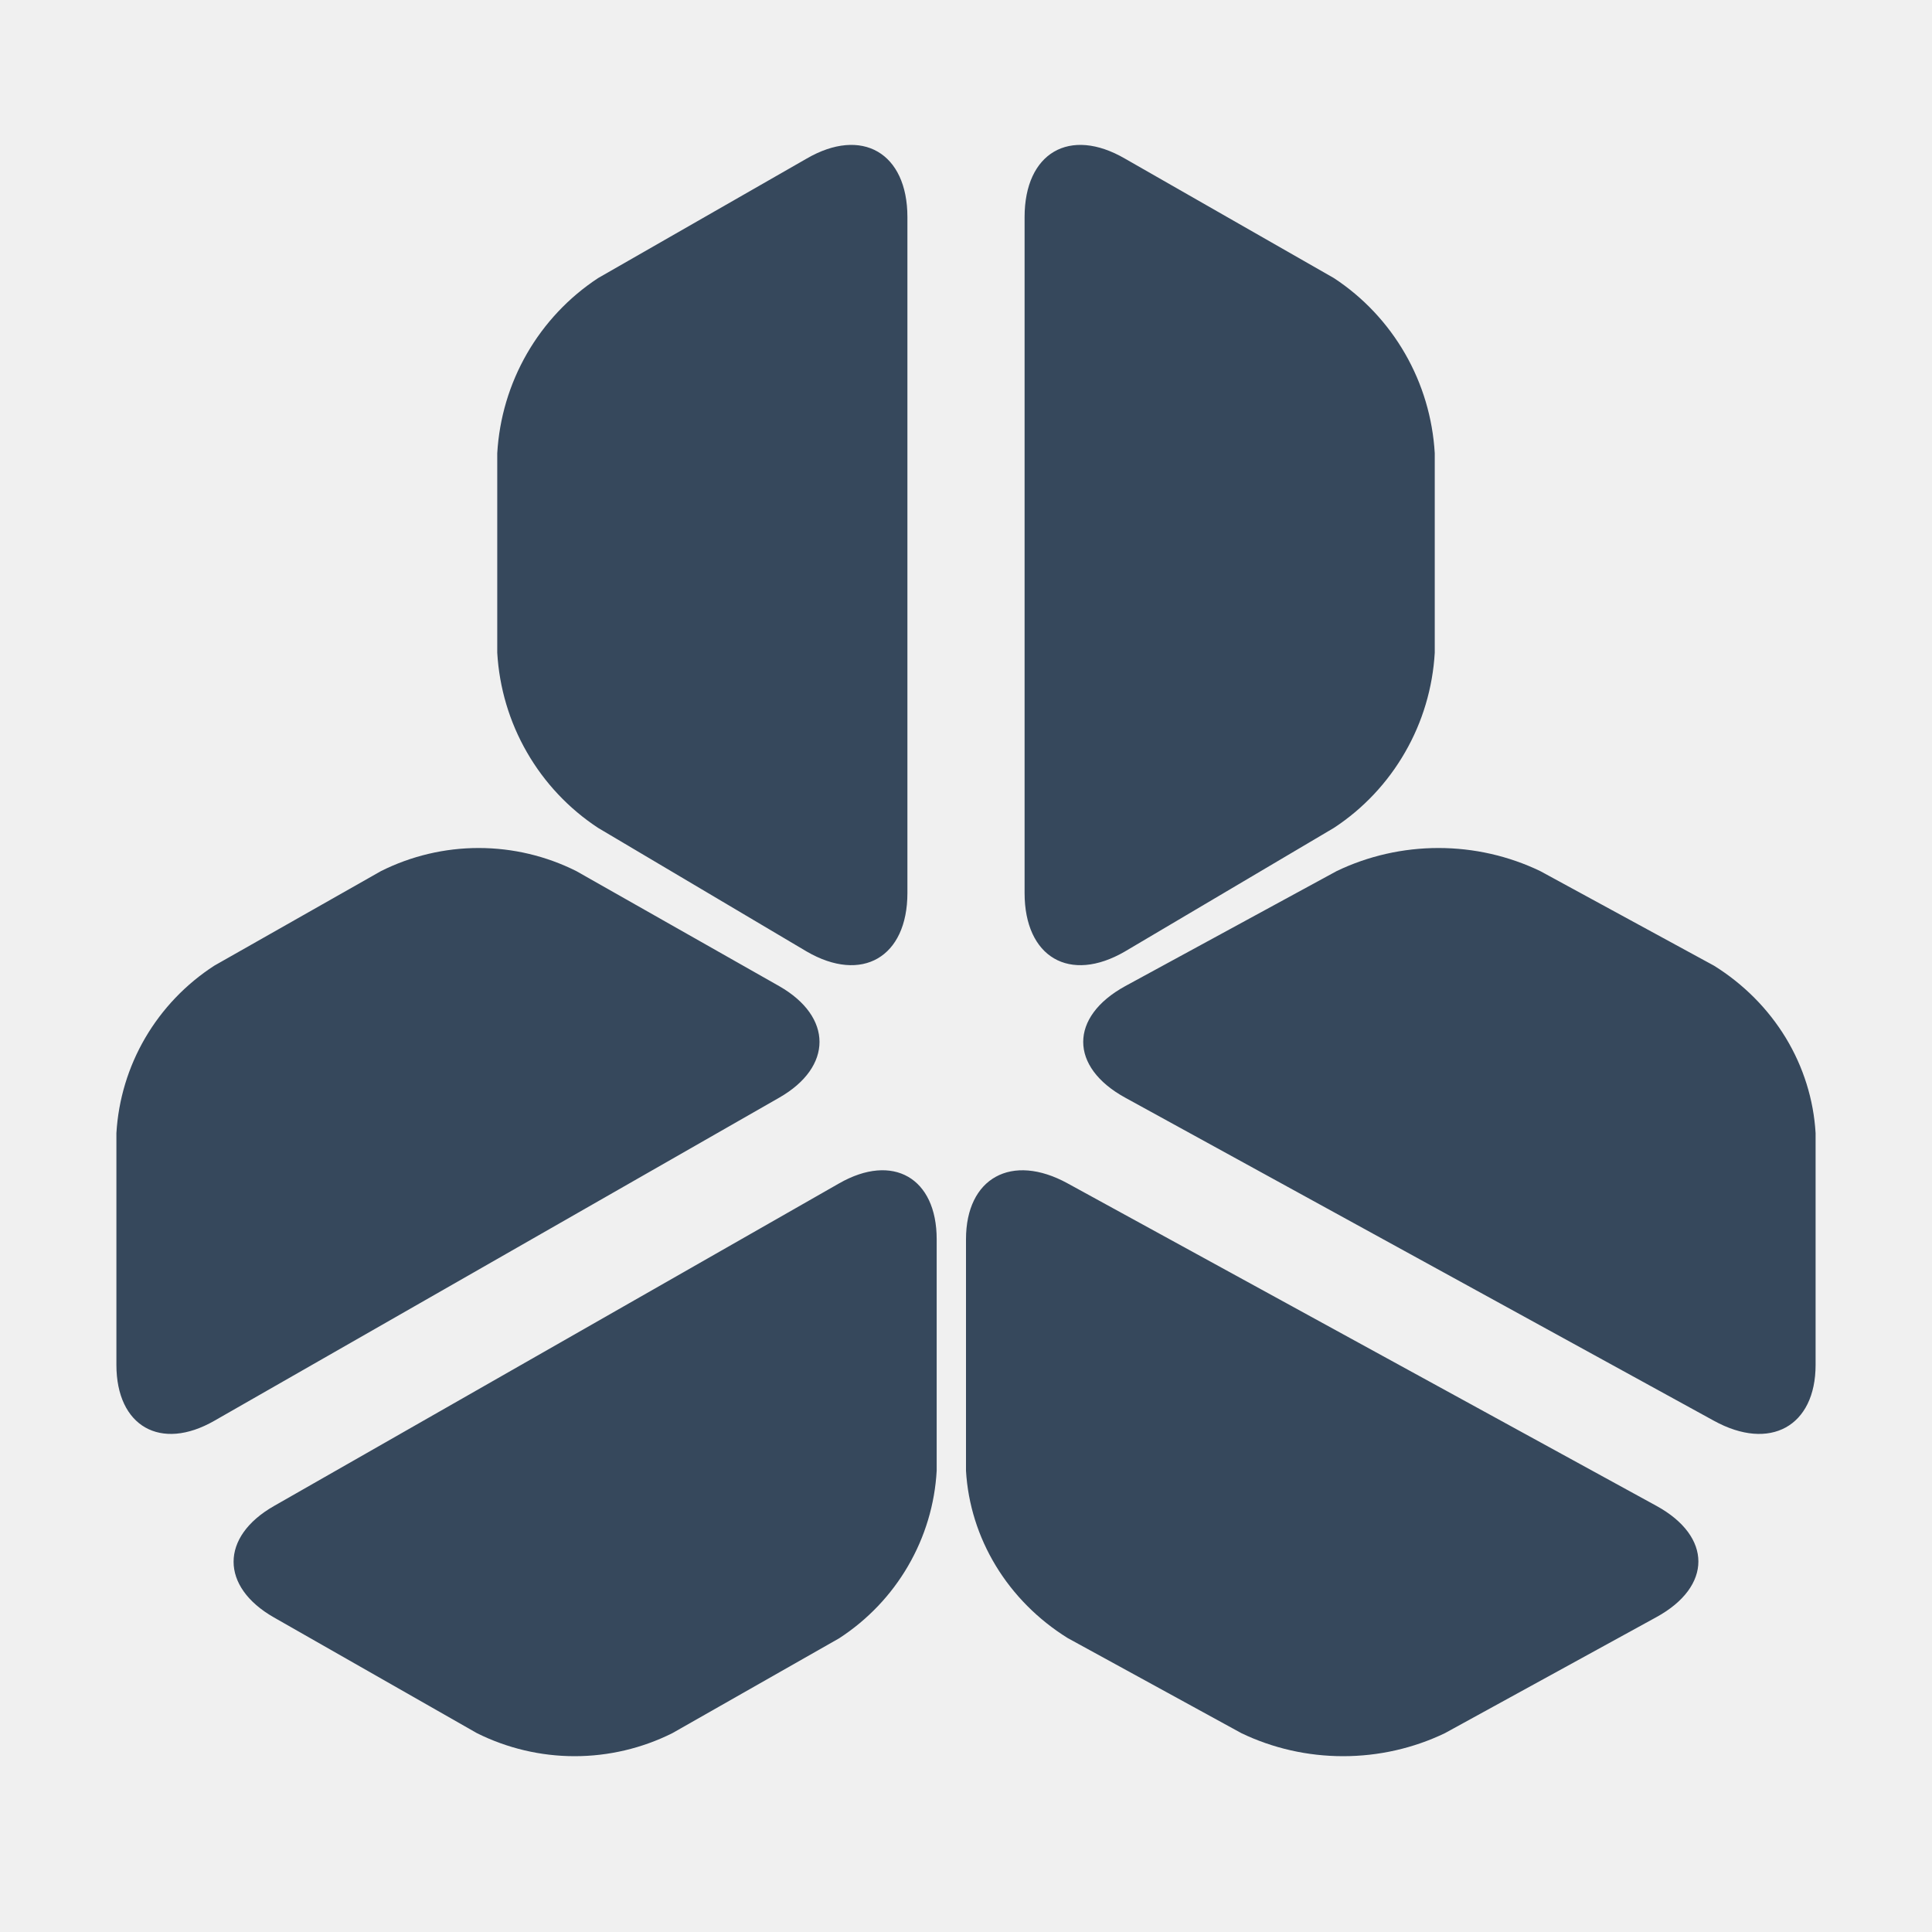
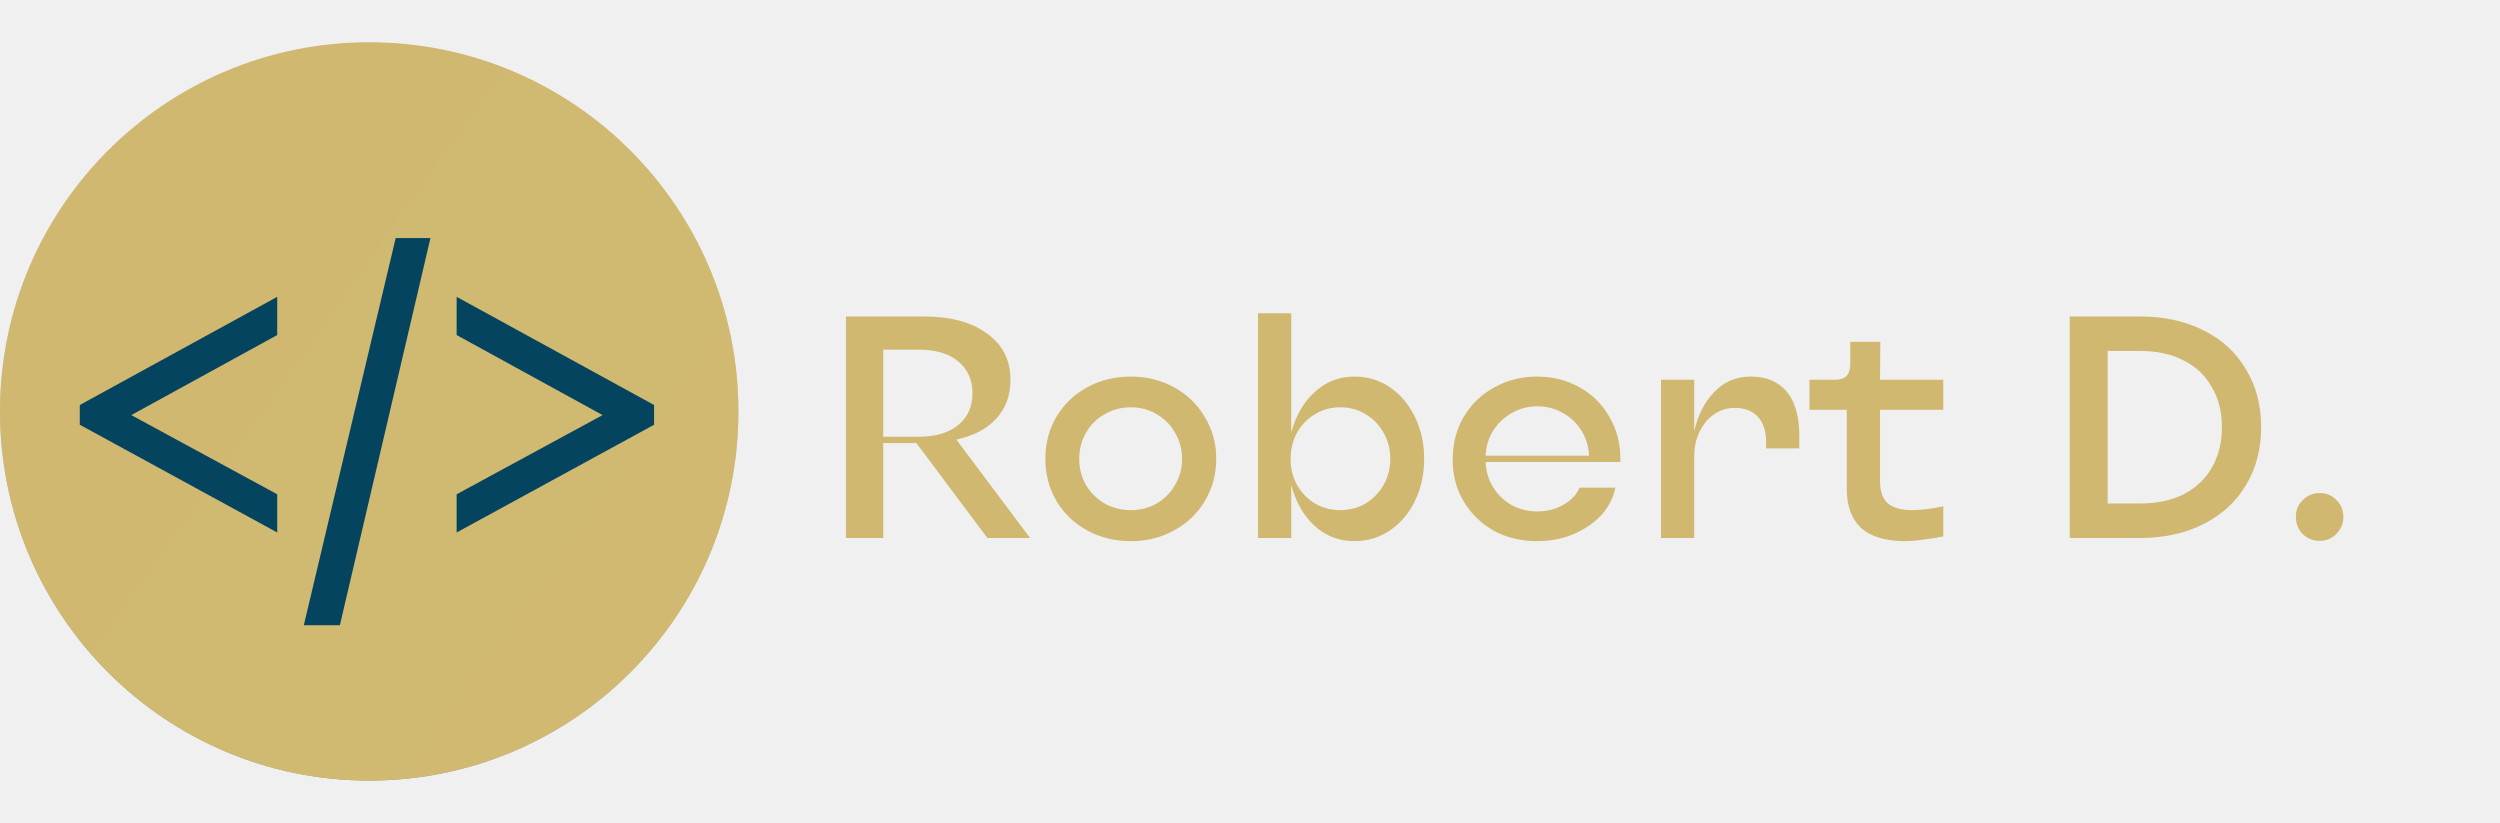
- <svg xmlns="http://www.w3.org/2000/svg" width="40" height="40" viewBox="0 0 40 40" fill="none">
-   <path fill-rule="evenodd" clip-rule="evenodd" d="M10.91 7.321C11.272 6.692 11.777 6.156 12.382 5.758L16.7 3.284C17.845 2.618 18.787 3.164 18.787 4.495V18.488C18.787 19.819 17.845 20.365 16.7 19.699L12.382 17.14C11.777 16.742 11.272 16.206 10.91 15.576C10.547 14.947 10.337 14.24 10.295 13.514V9.384C10.337 8.658 10.547 7.951 10.91 7.321ZM9.91 17.557C10.613 17.557 11.306 17.721 11.932 18.035L16.133 20.417C17.245 21.053 17.245 22.09 16.133 22.726L4.437 29.416C3.325 30.053 2.41 29.531 2.41 28.258V23.46C2.451 22.766 2.655 22.09 3.007 21.488C3.359 20.886 3.849 20.373 4.437 19.993L7.888 18.035C8.515 17.721 9.208 17.557 9.91 17.557ZM27.618 5.758C28.224 6.156 28.728 6.692 29.09 7.321C29.453 7.951 29.663 8.658 29.705 9.384V13.514C29.663 14.24 29.453 14.947 29.09 15.576C28.728 16.206 28.224 16.742 27.618 17.14L23.291 19.699C22.146 20.365 21.213 19.819 21.213 18.488V4.495C21.213 3.164 22.146 2.618 23.291 3.284L27.618 5.758ZM29.782 17.557C29.049 17.557 28.327 17.721 27.674 18.035L23.296 20.417C22.137 21.053 22.137 22.09 23.296 22.726L35.486 29.416C36.645 30.053 37.59 29.531 37.59 28.258V23.46C37.549 22.766 37.338 22.091 36.973 21.488C36.607 20.886 36.098 20.374 35.486 19.993L31.889 18.035C31.236 17.721 30.514 17.557 29.782 17.557ZM9.874 35.883C10.502 36.196 11.195 36.36 11.898 36.36C12.601 36.36 13.294 36.196 13.921 35.883L17.374 33.919C17.962 33.537 18.451 33.024 18.801 32.421C19.152 31.818 19.355 31.142 19.393 30.448V25.657C19.393 24.386 18.487 23.864 17.374 24.5L5.671 31.181C4.558 31.817 4.558 32.852 5.671 33.487L9.874 35.883ZM20.618 32.419C20.253 31.818 20.041 31.145 20 30.452V25.656C20 24.386 20.945 23.865 22.103 24.5L34.294 31.177C35.453 31.812 35.453 32.846 34.294 33.481L29.916 35.883C29.262 36.197 28.541 36.36 27.808 36.36C27.076 36.36 26.354 36.197 25.701 35.883L22.103 33.913C21.492 33.532 20.983 33.02 20.618 32.419Z" fill="#36485C" />
+ <svg xmlns="http://www.w3.org/2000/svg" width="237" height="78" viewBox="0 0 237 78" fill="none">
+   <g clip-path="url(#clip0_330_11628)">
+     <g clip-path="url(#clip1_330_11628)">
+       <rect y="4" width="70" height="70" rx="35" fill="url(#paint0_linear_330_11628)" />
+       <path d="M38.565 88C64.502 88 115.55 67.797 115.55 31.142C115.55 -5.512 121.762 -47.8 95.825 -47.8C69.888 -47.8 -8.398 -15.023 -8.398 21.631C-8.398 58.286 12.628 88 38.565 88Z" fill="url(#paint1_linear_330_11628)" />
+       <path d="M12.446 39.35L26.28 46.858V50.479L7.563 40.266V38.394L26.28 28.14V31.762L12.446 39.35ZM40.807 22.566L32.221 59.268H28.803L37.511 22.566H40.807ZM62.007 38.394V40.266L43.289 50.479V46.858L57.124 39.35L43.289 31.762V28.14L62.007 38.394Z" fill="#05445E" />
+     </g>
+     <path d="M80.192 51V30H87.542C90.102 30 92.112 30.54 93.572 31.62C95.052 32.68 95.792 34.14 95.792 36C95.792 37.48 95.342 38.71 94.442 39.69C93.542 40.67 92.282 41.33 90.662 41.67L97.652 51H93.602L86.852 41.97C86.772 41.99 86.692 42 86.612 42C86.532 42 86.452 42 86.372 42H83.732V51H80.192ZM87.152 41.4C88.712 41.4 89.942 41.03 90.842 40.29C91.742 39.55 92.192 38.55 92.192 37.29C92.192 36.01 91.742 35 90.842 34.26C89.942 33.52 88.712 33.15 87.152 33.15H83.732V41.4H87.152ZM107.2 51.3C105.68 51.3 104.3 50.96 103.06 50.28C101.82 49.6 100.85 48.67 100.15 47.49C99.45 46.29 99.1 44.96 99.1 43.5C99.1 42.02 99.45 40.69 100.15 39.51C100.85 38.33 101.82 37.4 103.06 36.72C104.3 36.04 105.68 35.7 107.2 35.7C108.72 35.7 110.09 36.04 111.31 36.72C112.55 37.4 113.52 38.34 114.22 39.54C114.94 40.72 115.3 42.04 115.3 43.5C115.3 44.96 114.94 46.29 114.22 47.49C113.52 48.67 112.55 49.6 111.31 50.28C110.09 50.96 108.72 51.3 107.2 51.3ZM107.2 48.36C108.1 48.36 108.92 48.15 109.66 47.73C110.4 47.29 110.98 46.7 111.4 45.96C111.84 45.22 112.06 44.4 112.06 43.5C112.06 42.6 111.84 41.78 111.4 41.04C110.98 40.28 110.4 39.69 109.66 39.27C108.92 38.83 108.1 38.61 107.2 38.61C106.3 38.61 105.47 38.83 104.71 39.27C103.97 39.69 103.38 40.28 102.94 41.04C102.52 41.78 102.31 42.6 102.31 43.5C102.31 44.4 102.52 45.22 102.94 45.96C103.38 46.7 103.97 47.29 104.71 47.73C105.47 48.15 106.3 48.36 107.2 48.36ZM128.41 51.3C126.95 51.3 125.69 50.82 124.63 49.86C123.57 48.88 122.83 47.58 122.41 45.96V51H119.26V29.7H122.41V41.01C122.83 39.41 123.57 38.13 124.63 37.17C125.69 36.19 126.95 35.7 128.41 35.7C129.65 35.7 130.77 36.04 131.77 36.72C132.77 37.4 133.56 38.34 134.14 39.54C134.72 40.72 135.01 42.04 135.01 43.5C135.01 44.96 134.72 46.29 134.14 47.49C133.56 48.67 132.77 49.6 131.77 50.28C130.77 50.96 129.65 51.3 128.41 51.3ZM127.06 48.36C127.94 48.36 128.74 48.15 129.46 47.73C130.18 47.29 130.75 46.7 131.17 45.96C131.59 45.22 131.8 44.4 131.8 43.5C131.8 42.6 131.59 41.78 131.17 41.04C130.75 40.28 130.18 39.69 129.46 39.27C128.74 38.83 127.94 38.61 127.06 38.61C126.18 38.61 125.38 38.83 124.66 39.27C123.94 39.69 123.37 40.28 122.95 41.04C122.55 41.78 122.35 42.6 122.35 43.5C122.35 44.4 122.55 45.22 122.95 45.96C123.37 46.7 123.94 47.29 124.66 47.73C125.38 48.15 126.18 48.36 127.06 48.36ZM145.693 51.3C144.193 51.3 142.833 50.97 141.613 50.31C140.413 49.63 139.463 48.71 138.763 47.55C138.063 46.37 137.713 45.05 137.713 43.59C137.713 42.07 138.063 40.71 138.763 39.51C139.483 38.31 140.453 37.38 141.673 36.72C142.893 36.04 144.243 35.7 145.723 35.7C147.203 35.7 148.543 36.04 149.743 36.72C150.943 37.38 151.883 38.31 152.563 39.51C153.263 40.69 153.613 42.02 153.613 43.5C153.613 43.54 153.613 43.59 153.613 43.65C153.613 43.71 153.613 43.76 153.613 43.8H140.833C140.873 44.68 141.113 45.48 141.553 46.2C141.993 46.9 142.573 47.46 143.293 47.88C144.033 48.28 144.843 48.48 145.723 48.48C146.663 48.48 147.493 48.27 148.213 47.85C148.953 47.43 149.463 46.89 149.743 46.23H153.133C152.973 47.11 152.563 47.94 151.903 48.72C151.243 49.48 150.373 50.1 149.293 50.58C148.233 51.06 147.033 51.3 145.693 51.3ZM150.643 43.2C150.603 42.32 150.363 41.53 149.923 40.83C149.483 40.11 148.893 39.55 148.153 39.15C147.433 38.73 146.633 38.52 145.753 38.52C144.873 38.52 144.063 38.73 143.323 39.15C142.603 39.55 142.013 40.11 141.553 40.83C141.113 41.53 140.873 42.32 140.833 43.2H150.643ZM157.463 51V36H160.613V40.89C160.933 39.41 161.553 38.18 162.473 37.2C163.413 36.2 164.573 35.7 165.953 35.7C166.973 35.7 167.823 35.92 168.503 36.36C169.203 36.8 169.723 37.44 170.063 38.28C170.403 39.1 170.573 40.11 170.573 41.31V42.51H167.423V41.91C167.423 40.87 167.163 40.07 166.643 39.51C166.123 38.95 165.393 38.67 164.453 38.67C163.733 38.67 163.083 38.87 162.503 39.27C161.923 39.67 161.463 40.22 161.123 40.92C160.783 41.62 160.613 42.39 160.613 43.23V51H157.463ZM180.625 51.3C178.745 51.3 177.345 50.88 176.425 50.04C175.525 49.2 175.075 47.97 175.075 46.35V38.85H171.535V36H173.995C174.455 36 174.805 35.88 175.045 35.64C175.285 35.38 175.405 35.02 175.405 34.56V32.4H178.255L178.225 36H184.225V38.85H178.225V45.6C178.225 46.56 178.465 47.26 178.945 47.7C179.445 48.14 180.225 48.36 181.285 48.36C182.105 48.36 183.085 48.24 184.225 48V50.85C183.665 50.97 183.045 51.07 182.365 51.15C181.705 51.25 181.125 51.3 180.625 51.3ZM196.207 51V30H202.897C205.157 30 207.157 30.44 208.897 31.32C210.637 32.18 211.977 33.41 212.917 35.01C213.877 36.59 214.357 38.42 214.357 40.5C214.357 42.56 213.877 44.39 212.917 45.99C211.977 47.57 210.637 48.8 208.897 49.68C207.157 50.56 205.157 51 202.897 51H196.207ZM202.897 47.73C204.477 47.73 205.847 47.44 207.007 46.86C208.167 46.26 209.057 45.42 209.677 44.34C210.317 43.24 210.637 41.96 210.637 40.5C210.637 39.04 210.317 37.77 209.677 36.69C209.057 35.59 208.167 34.75 207.007 34.17C205.847 33.57 204.477 33.27 202.897 33.27H199.807V47.73H202.897ZM219.9 51.27C219.26 51.27 218.72 51.05 218.28 50.61C217.86 50.17 217.65 49.63 217.65 48.99C217.65 48.35 217.87 47.82 218.31 47.4C218.75 46.96 219.28 46.74 219.9 46.74C220.54 46.74 221.07 46.96 221.49 47.4C221.93 47.82 222.15 48.35 222.15 48.99C222.15 49.63 221.93 50.17 221.49 50.61C221.07 51.05 220.54 51.27 219.9 51.27Z" fill="#D0B870" />
+   </g>
+   <defs>
+     <linearGradient id="paint0_linear_330_11628" x1="35" y1="4" x2="35" y2="74" gradientUnits="userSpaceOnUse">
+       <stop stop-color="white" />
+       <stop offset="1" stop-color="#999999" />
+     </linearGradient>
+     <linearGradient id="paint1_linear_330_11628" x1="-8.399" y1="-44.737" x2="12509.2" y2="8812.84" gradientUnits="userSpaceOnUse">
+       <stop stop-color="#D0B870" />
+       <stop offset="0.5" stop-color="#F4EB95" />
+       <stop offset="1" stop-color="#D0B870" />
+     </linearGradient>
+     <clipPath id="clip0_330_11628">
+       <rect width="237" height="78" fill="white" />
+     </clipPath>
+     <clipPath id="clip1_330_11628">
+       <rect y="4" width="70" height="70" rx="35" fill="white" />
+     </clipPath>
+   </defs>
</svg>
